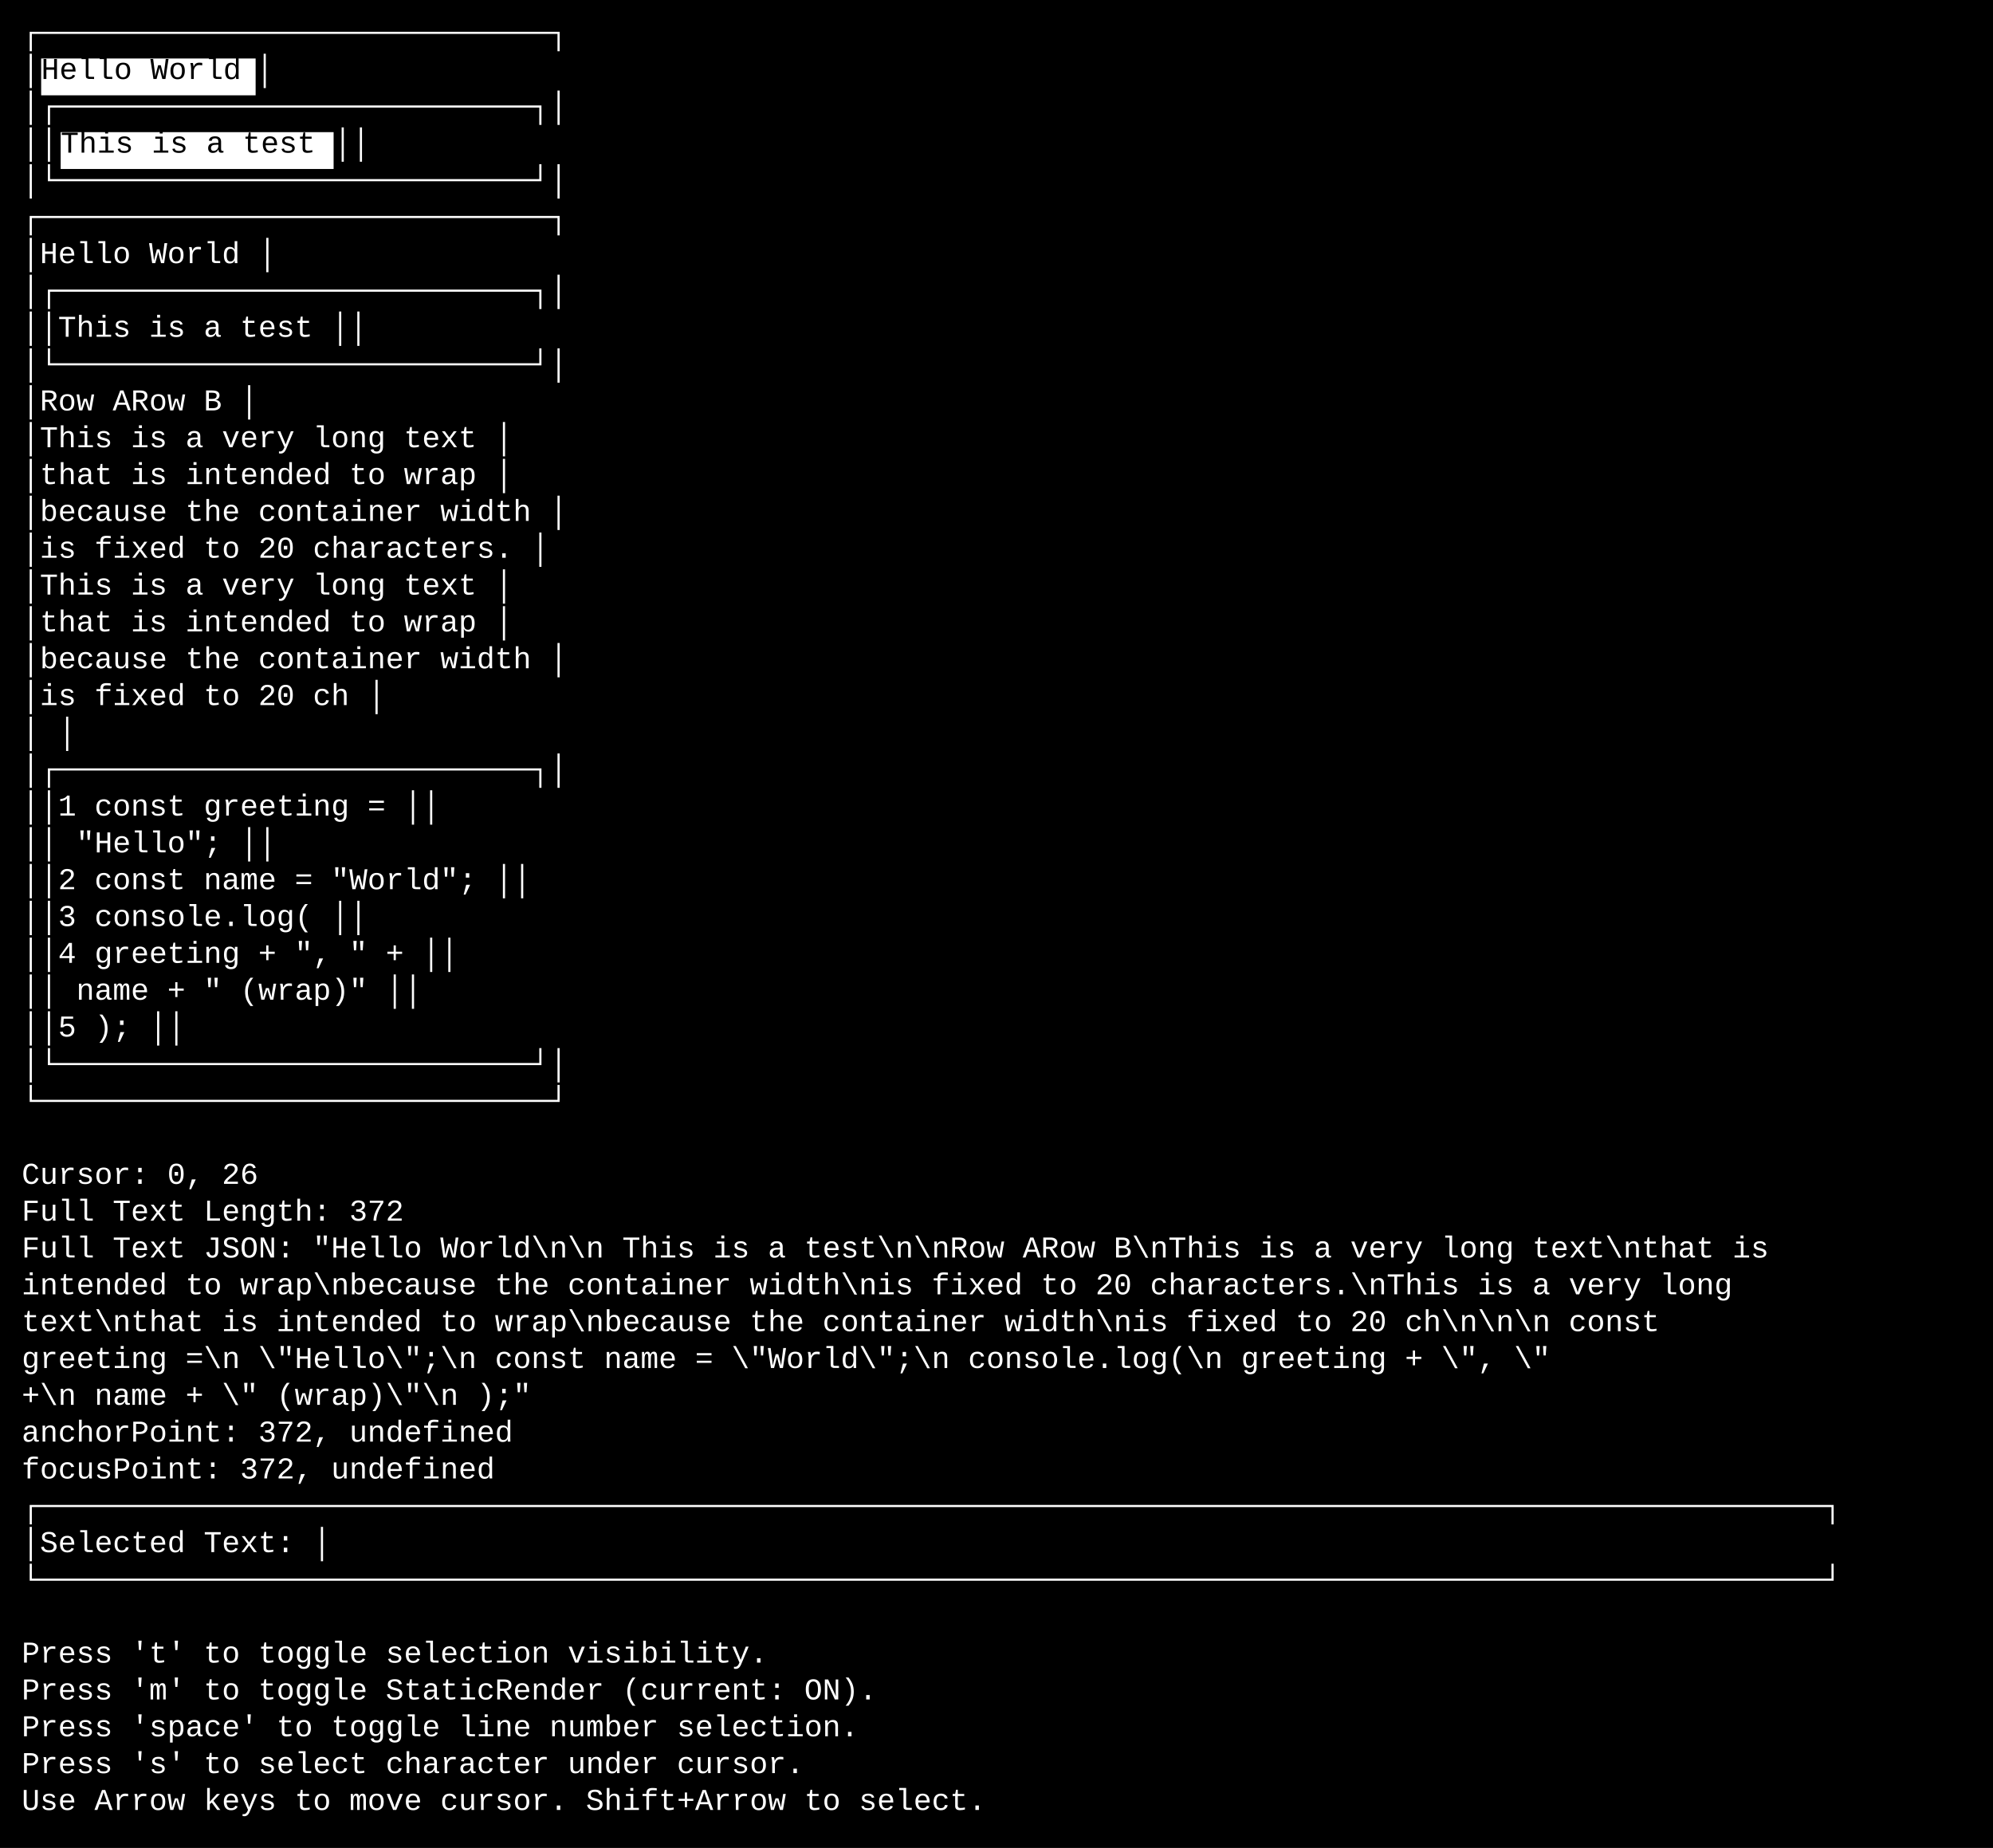
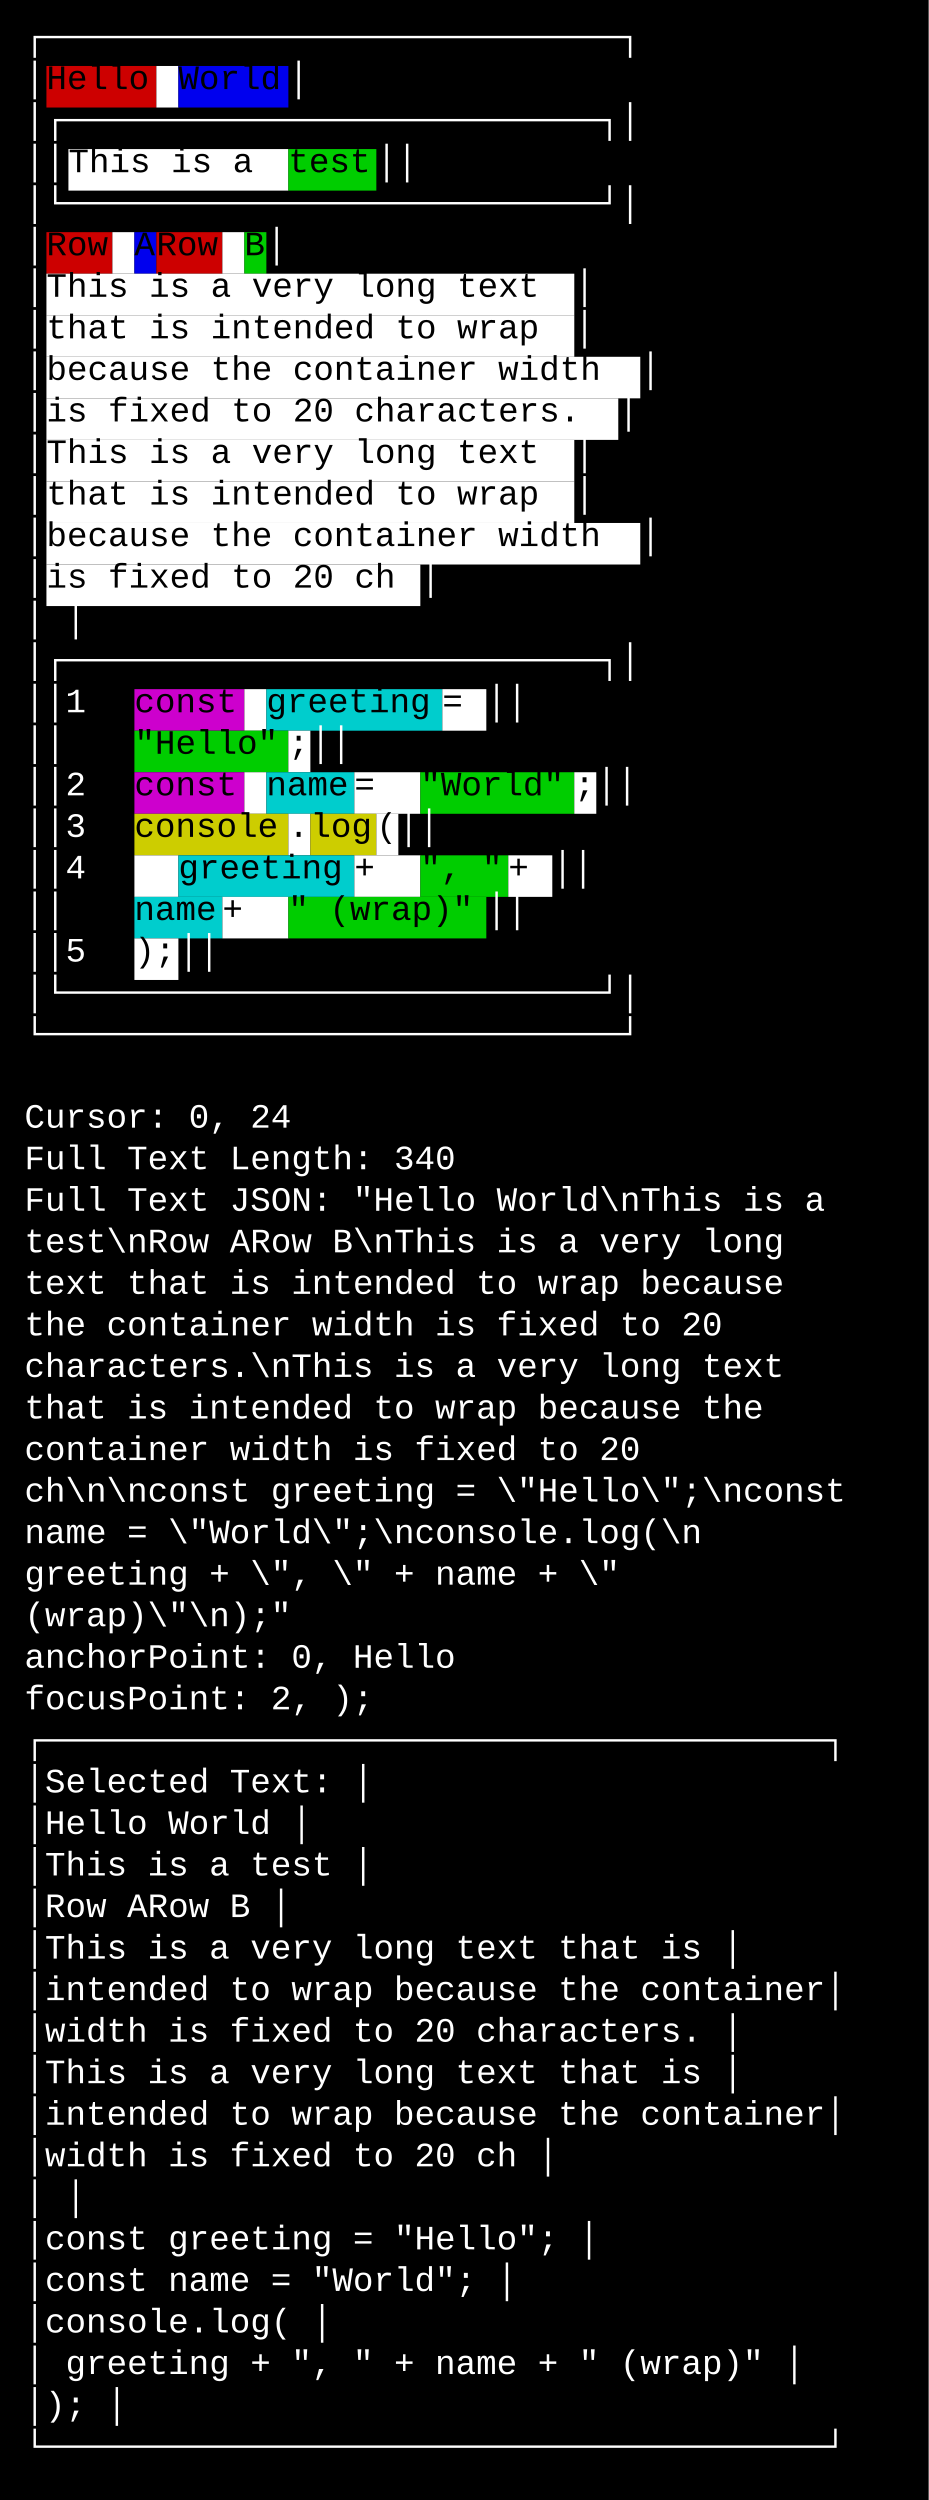
- <svg xmlns="http://www.w3.org/2000/svg" width="920" height="853" viewBox="0 0 920 853">
+ <svg xmlns="http://www.w3.org/2000/svg" width="380" height="1023" viewBox="0 0 380 1023">
  <style>
    text { font-family: Consolas, "Courier New", monospace; font-size: 14px; dominant-baseline: text-before-edge; white-space: pre; }
  </style>
-   <rect width="920" height="853" fill="#000000" />
+   <rect width="380" height="1023" fill="#000000" />
  <g transform="translate(10, 10)">
-     <text x="0" y="2" fill="#ffffff" textLength="900" lengthAdjust="spacingAndGlyphs">┌────────────────────────────┐                                                                      </text>
+     <text x="0" y="2" fill="#ffffff" textLength="360" lengthAdjust="spacingAndGlyphs">┌────────────────────────────┐          </text>
    <text x="0" y="19" fill="#ffffff" textLength="9" lengthAdjust="spacingAndGlyphs">│</text>
-     <rect x="9" y="17" width="99" height="17" fill="#ffffff" />
-     <text x="9" y="19" fill="#000000" textLength="99" lengthAdjust="spacingAndGlyphs">Hello World</text>
-     <text x="108" y="19" fill="#ffffff" textLength="792" lengthAdjust="spacingAndGlyphs">                 │                                                                      </text>
-     <text x="0" y="36" fill="#ffffff" textLength="900" lengthAdjust="spacingAndGlyphs">│┌──────────────────────────┐│                                                                      </text>
+     <rect x="9" y="17" width="45" height="17" fill="#cd0000" />
+     <text x="9" y="19" fill="#000000" textLength="45" lengthAdjust="spacingAndGlyphs">Hello</text>
+     <rect x="54" y="17" width="9" height="17" fill="#ffffff" />
+     <rect x="63" y="17" width="45" height="17" fill="#0000ee" />
+     <text x="63" y="19" fill="#000000" textLength="45" lengthAdjust="spacingAndGlyphs">World</text>
+     <text x="108" y="19" fill="#ffffff" textLength="252" lengthAdjust="spacingAndGlyphs">                 │          </text>
+     <text x="0" y="36" fill="#ffffff" textLength="360" lengthAdjust="spacingAndGlyphs">│┌──────────────────────────┐│          </text>
    <text x="0" y="53" fill="#ffffff" textLength="18" lengthAdjust="spacingAndGlyphs">││</text>
-     <rect x="18" y="51" width="126" height="17" fill="#ffffff" />
-     <text x="18" y="53" fill="#000000" textLength="126" lengthAdjust="spacingAndGlyphs">This is a test</text>
-     <text x="144" y="53" fill="#ffffff" textLength="756" lengthAdjust="spacingAndGlyphs">            ││                                                                      </text>
-     <text x="0" y="70" fill="#ffffff" textLength="900" lengthAdjust="spacingAndGlyphs">│└──────────────────────────┘│                                                                      </text>
-     <text x="0" y="87" fill="#ffffff" textLength="900" lengthAdjust="spacingAndGlyphs">┌────────────────────────────┐                                                                      </text>
-     <text x="0" y="104" fill="#ffffff" textLength="900" lengthAdjust="spacingAndGlyphs">│Hello World                 │                                                                      </text>
-     <text x="0" y="121" fill="#ffffff" textLength="900" lengthAdjust="spacingAndGlyphs">│┌──────────────────────────┐│                                                                      </text>
-     <text x="0" y="138" fill="#ffffff" textLength="900" lengthAdjust="spacingAndGlyphs">││This is a test            ││                                                                      </text>
-     <text x="0" y="155" fill="#ffffff" textLength="900" lengthAdjust="spacingAndGlyphs">│└──────────────────────────┘│                                                                      </text>
-     <text x="0" y="172" fill="#ffffff" textLength="900" lengthAdjust="spacingAndGlyphs">│Row ARow B                  │                                                                      </text>
-     <text x="0" y="189" fill="#ffffff" textLength="900" lengthAdjust="spacingAndGlyphs">│This is a very long text    │                                                                      </text>
-     <text x="0" y="206" fill="#ffffff" textLength="900" lengthAdjust="spacingAndGlyphs">│that is intended to wrap    │                                                                      </text>
-     <text x="0" y="223" fill="#ffffff" textLength="900" lengthAdjust="spacingAndGlyphs">│because the container width │                                                                      </text>
-     <text x="0" y="240" fill="#ffffff" textLength="900" lengthAdjust="spacingAndGlyphs">│is fixed to 20 characters.  │                                                                      </text>
-     <text x="0" y="257" fill="#ffffff" textLength="900" lengthAdjust="spacingAndGlyphs">│This is a very long text    │                                                                      </text>
-     <text x="0" y="274" fill="#ffffff" textLength="900" lengthAdjust="spacingAndGlyphs">│that is intended to wrap    │                                                                      </text>
-     <text x="0" y="291" fill="#ffffff" textLength="900" lengthAdjust="spacingAndGlyphs">│because the container width │                                                                      </text>
-     <text x="0" y="308" fill="#ffffff" textLength="900" lengthAdjust="spacingAndGlyphs">│is fixed to 20 ch           │                                                                      </text>
-     <text x="0" y="325" fill="#ffffff" textLength="900" lengthAdjust="spacingAndGlyphs">│                            │                                                                      </text>
-     <text x="0" y="342" fill="#ffffff" textLength="900" lengthAdjust="spacingAndGlyphs">│┌──────────────────────────┐│                                                                      </text>
-     <text x="0" y="359" fill="#ffffff" textLength="900" lengthAdjust="spacingAndGlyphs">││1  const greeting =       ││                                                                      </text>
-     <text x="0" y="376" fill="#ffffff" textLength="900" lengthAdjust="spacingAndGlyphs">││   "Hello";               ││                                                                      </text>
-     <text x="0" y="393" fill="#ffffff" textLength="900" lengthAdjust="spacingAndGlyphs">││2  const name = "World";  ││                                                                      </text>
-     <text x="0" y="410" fill="#ffffff" textLength="900" lengthAdjust="spacingAndGlyphs">││3  console.log(           ││                                                                      </text>
-     <text x="0" y="427" fill="#ffffff" textLength="900" lengthAdjust="spacingAndGlyphs">││4    greeting + ", " +    ││                                                                      </text>
-     <text x="0" y="444" fill="#ffffff" textLength="900" lengthAdjust="spacingAndGlyphs">││   name + " (wrap)"       ││                                                                      </text>
-     <text x="0" y="461" fill="#ffffff" textLength="900" lengthAdjust="spacingAndGlyphs">││5  );                     ││                                                                      </text>
-     <text x="0" y="478" fill="#ffffff" textLength="900" lengthAdjust="spacingAndGlyphs">│└──────────────────────────┘│                                                                      </text>
-     <text x="0" y="495" fill="#ffffff" textLength="900" lengthAdjust="spacingAndGlyphs">└────────────────────────────┘                                                                      </text>
-     <text x="0" y="529" fill="#ffffff" textLength="900" lengthAdjust="spacingAndGlyphs">Cursor: 0, 26                                                                                       </text>
-     <text x="0" y="546" fill="#ffffff" textLength="900" lengthAdjust="spacingAndGlyphs">Full Text Length: 372                                                                               </text>
-     <text x="0" y="563" fill="#ffffff" textLength="900" lengthAdjust="spacingAndGlyphs">Full Text JSON: "Hello World\n\n This is a test\n\nRow ARow B\nThis is a very long text\nthat is    </text>
-     <text x="0" y="580" fill="#ffffff" textLength="900" lengthAdjust="spacingAndGlyphs">intended to wrap\nbecause the container width\nis fixed to 20 characters.\nThis is a very long      </text>
-     <text x="0" y="597" fill="#ffffff" textLength="900" lengthAdjust="spacingAndGlyphs">text\nthat is intended to wrap\nbecause the container width\nis fixed to 20 ch\n\n\n    const       </text>
-     <text x="0" y="614" fill="#ffffff" textLength="900" lengthAdjust="spacingAndGlyphs">greeting =\n    \"Hello\";\n    const name = \"World\";\n    console.log(\n      greeting + \", \"  </text>
-     <text x="0" y="631" fill="#ffffff" textLength="900" lengthAdjust="spacingAndGlyphs">+\n    name + \" (wrap)\"\n    );"                                                                  </text>
-     <text x="0" y="648" fill="#ffffff" textLength="900" lengthAdjust="spacingAndGlyphs">anchorPoint: 372, undefined                                                                         </text>
-     <text x="0" y="665" fill="#ffffff" textLength="900" lengthAdjust="spacingAndGlyphs">focusPoint: 372, undefined                                                                          </text>
-     <text x="0" y="682" fill="#ffffff" textLength="900" lengthAdjust="spacingAndGlyphs">┌──────────────────────────────────────────────────────────────────────────────────────────────────┐</text>
-     <text x="0" y="699" fill="#ffffff" textLength="900" lengthAdjust="spacingAndGlyphs">│Selected Text:                                                                                    │</text>
-     <text x="0" y="716" fill="#ffffff" textLength="900" lengthAdjust="spacingAndGlyphs">└──────────────────────────────────────────────────────────────────────────────────────────────────┘</text>
-     <text x="0" y="750" fill="#ffffff" textLength="900" lengthAdjust="spacingAndGlyphs">Press 't' to toggle selection visibility.                                                           </text>
-     <text x="0" y="767" fill="#ffffff" textLength="900" lengthAdjust="spacingAndGlyphs">Press 'm' to toggle StaticRender (current: ON).                                                     </text>
-     <text x="0" y="784" fill="#ffffff" textLength="900" lengthAdjust="spacingAndGlyphs">Press 'space' to toggle line number selection.                                                      </text>
-     <text x="0" y="801" fill="#ffffff" textLength="900" lengthAdjust="spacingAndGlyphs">Press 's' to select character under cursor.                                                         </text>
-     <text x="0" y="818" fill="#ffffff" textLength="900" lengthAdjust="spacingAndGlyphs">Use Arrow keys to move cursor. Shift+Arrow to select.                                               </text>
+     <rect x="18" y="51" width="90" height="17" fill="#ffffff" />
+     <text x="18" y="53" fill="#000000" textLength="90" lengthAdjust="spacingAndGlyphs">This is a </text>
+     <rect x="108" y="51" width="36" height="17" fill="#00cd00" />
+     <text x="108" y="53" fill="#000000" textLength="36" lengthAdjust="spacingAndGlyphs">test</text>
+     <text x="144" y="53" fill="#ffffff" textLength="216" lengthAdjust="spacingAndGlyphs">            ││          </text>
+     <text x="0" y="70" fill="#ffffff" textLength="360" lengthAdjust="spacingAndGlyphs">│└──────────────────────────┘│          </text>
+     <text x="0" y="87" fill="#ffffff" textLength="9" lengthAdjust="spacingAndGlyphs">│</text>
+     <rect x="9" y="85" width="27" height="17" fill="#cd0000" />
+     <text x="9" y="87" fill="#000000" textLength="27" lengthAdjust="spacingAndGlyphs">Row</text>
+     <rect x="36" y="85" width="9" height="17" fill="#ffffff" />
+     <rect x="45" y="85" width="9" height="17" fill="#0000ee" />
+     <text x="45" y="87" fill="#000000" textLength="9" lengthAdjust="spacingAndGlyphs">A</text>
+     <rect x="54" y="85" width="27" height="17" fill="#cd0000" />
+     <text x="54" y="87" fill="#000000" textLength="27" lengthAdjust="spacingAndGlyphs">Row</text>
+     <rect x="81" y="85" width="9" height="17" fill="#ffffff" />
+     <rect x="90" y="85" width="9" height="17" fill="#00cd00" />
+     <text x="90" y="87" fill="#000000" textLength="9" lengthAdjust="spacingAndGlyphs">B</text>
+     <text x="99" y="87" fill="#ffffff" textLength="261" lengthAdjust="spacingAndGlyphs">                  │          </text>
+     <text x="0" y="104" fill="#ffffff" textLength="9" lengthAdjust="spacingAndGlyphs">│</text>
+     <rect x="9" y="102" width="216" height="17" fill="#ffffff" />
+     <text x="9" y="104" fill="#000000" textLength="216" lengthAdjust="spacingAndGlyphs">This is a very long text</text>
+     <text x="225" y="104" fill="#ffffff" textLength="135" lengthAdjust="spacingAndGlyphs">    │          </text>
+     <text x="0" y="121" fill="#ffffff" textLength="9" lengthAdjust="spacingAndGlyphs">│</text>
+     <rect x="9" y="119" width="216" height="17" fill="#ffffff" />
+     <text x="9" y="121" fill="#000000" textLength="216" lengthAdjust="spacingAndGlyphs">that is intended to wrap</text>
+     <text x="225" y="121" fill="#ffffff" textLength="135" lengthAdjust="spacingAndGlyphs">    │          </text>
+     <text x="0" y="138" fill="#ffffff" textLength="9" lengthAdjust="spacingAndGlyphs">│</text>
+     <rect x="9" y="136" width="243" height="17" fill="#ffffff" />
+     <text x="9" y="138" fill="#000000" textLength="243" lengthAdjust="spacingAndGlyphs">because the container width</text>
+     <text x="252" y="138" fill="#ffffff" textLength="108" lengthAdjust="spacingAndGlyphs"> │          </text>
+     <text x="0" y="155" fill="#ffffff" textLength="9" lengthAdjust="spacingAndGlyphs">│</text>
+     <rect x="9" y="153" width="234" height="17" fill="#ffffff" />
+     <text x="9" y="155" fill="#000000" textLength="234" lengthAdjust="spacingAndGlyphs">is fixed to 20 characters.</text>
+     <text x="243" y="155" fill="#ffffff" textLength="117" lengthAdjust="spacingAndGlyphs">  │          </text>
+     <text x="0" y="172" fill="#ffffff" textLength="9" lengthAdjust="spacingAndGlyphs">│</text>
+     <rect x="9" y="170" width="216" height="17" fill="#ffffff" />
+     <text x="9" y="172" fill="#000000" textLength="216" lengthAdjust="spacingAndGlyphs">This is a very long text</text>
+     <text x="225" y="172" fill="#ffffff" textLength="135" lengthAdjust="spacingAndGlyphs">    │          </text>
+     <text x="0" y="189" fill="#ffffff" textLength="9" lengthAdjust="spacingAndGlyphs">│</text>
+     <rect x="9" y="187" width="216" height="17" fill="#ffffff" />
+     <text x="9" y="189" fill="#000000" textLength="216" lengthAdjust="spacingAndGlyphs">that is intended to wrap</text>
+     <text x="225" y="189" fill="#ffffff" textLength="135" lengthAdjust="spacingAndGlyphs">    │          </text>
+     <text x="0" y="206" fill="#ffffff" textLength="9" lengthAdjust="spacingAndGlyphs">│</text>
+     <rect x="9" y="204" width="243" height="17" fill="#ffffff" />
+     <text x="9" y="206" fill="#000000" textLength="243" lengthAdjust="spacingAndGlyphs">because the container width</text>
+     <text x="252" y="206" fill="#ffffff" textLength="108" lengthAdjust="spacingAndGlyphs"> │          </text>
+     <text x="0" y="223" fill="#ffffff" textLength="9" lengthAdjust="spacingAndGlyphs">│</text>
+     <rect x="9" y="221" width="153" height="17" fill="#ffffff" />
+     <text x="9" y="223" fill="#000000" textLength="153" lengthAdjust="spacingAndGlyphs">is fixed to 20 ch</text>
+     <text x="162" y="223" fill="#ffffff" textLength="198" lengthAdjust="spacingAndGlyphs">           │          </text>
+     <text x="0" y="240" fill="#ffffff" textLength="360" lengthAdjust="spacingAndGlyphs">│                            │          </text>
+     <text x="0" y="257" fill="#ffffff" textLength="360" lengthAdjust="spacingAndGlyphs">│┌──────────────────────────┐│          </text>
+     <text x="0" y="274" fill="#ffffff" textLength="45" lengthAdjust="spacingAndGlyphs">││1  </text>
+     <rect x="45" y="272" width="45" height="17" fill="#cd00cd" />
+     <text x="45" y="274" fill="#000000" textLength="45" lengthAdjust="spacingAndGlyphs">const</text>
+     <rect x="90" y="272" width="9" height="17" fill="#ffffff" />
+     <rect x="99" y="272" width="72" height="17" fill="#00cdcd" />
+     <text x="99" y="274" fill="#000000" textLength="72" lengthAdjust="spacingAndGlyphs">greeting</text>
+     <rect x="171" y="272" width="18" height="17" fill="#ffffff" />
+     <text x="171" y="274" fill="#000000" textLength="18" lengthAdjust="spacingAndGlyphs"> =</text>
+     <text x="189" y="274" fill="#ffffff" textLength="171" lengthAdjust="spacingAndGlyphs">       ││          </text>
+     <text x="0" y="291" fill="#ffffff" textLength="45" lengthAdjust="spacingAndGlyphs">││   </text>
+     <rect x="45" y="289" width="63" height="17" fill="#00cd00" />
+     <text x="45" y="291" fill="#000000" textLength="63" lengthAdjust="spacingAndGlyphs">"Hello"</text>
+     <rect x="108" y="289" width="9" height="17" fill="#ffffff" />
+     <text x="108" y="291" fill="#000000" textLength="9" lengthAdjust="spacingAndGlyphs">;</text>
+     <text x="117" y="291" fill="#ffffff" textLength="243" lengthAdjust="spacingAndGlyphs">               ││          </text>
+     <text x="0" y="308" fill="#ffffff" textLength="45" lengthAdjust="spacingAndGlyphs">││2  </text>
+     <rect x="45" y="306" width="45" height="17" fill="#cd00cd" />
+     <text x="45" y="308" fill="#000000" textLength="45" lengthAdjust="spacingAndGlyphs">const</text>
+     <rect x="90" y="306" width="9" height="17" fill="#ffffff" />
+     <rect x="99" y="306" width="36" height="17" fill="#00cdcd" />
+     <text x="99" y="308" fill="#000000" textLength="36" lengthAdjust="spacingAndGlyphs">name</text>
+     <rect x="135" y="306" width="27" height="17" fill="#ffffff" />
+     <text x="135" y="308" fill="#000000" textLength="27" lengthAdjust="spacingAndGlyphs"> = </text>
+     <rect x="162" y="306" width="63" height="17" fill="#00cd00" />
+     <text x="162" y="308" fill="#000000" textLength="63" lengthAdjust="spacingAndGlyphs">"World"</text>
+     <rect x="225" y="306" width="9" height="17" fill="#ffffff" />
+     <text x="225" y="308" fill="#000000" textLength="9" lengthAdjust="spacingAndGlyphs">;</text>
+     <text x="234" y="308" fill="#ffffff" textLength="126" lengthAdjust="spacingAndGlyphs">  ││          </text>
+     <text x="0" y="325" fill="#ffffff" textLength="45" lengthAdjust="spacingAndGlyphs">││3  </text>
+     <rect x="45" y="323" width="63" height="17" fill="#cdcd00" />
+     <text x="45" y="325" fill="#000000" textLength="63" lengthAdjust="spacingAndGlyphs">console</text>
+     <rect x="108" y="323" width="9" height="17" fill="#ffffff" />
+     <text x="108" y="325" fill="#000000" textLength="9" lengthAdjust="spacingAndGlyphs">.</text>
+     <rect x="117" y="323" width="27" height="17" fill="#cdcd00" />
+     <text x="117" y="325" fill="#000000" textLength="27" lengthAdjust="spacingAndGlyphs">log</text>
+     <rect x="144" y="323" width="9" height="17" fill="#ffffff" />
+     <text x="144" y="325" fill="#000000" textLength="9" lengthAdjust="spacingAndGlyphs">(</text>
+     <text x="153" y="325" fill="#ffffff" textLength="207" lengthAdjust="spacingAndGlyphs">           ││          </text>
+     <text x="0" y="342" fill="#ffffff" textLength="45" lengthAdjust="spacingAndGlyphs">││4  </text>
+     <rect x="45" y="340" width="18" height="17" fill="#ffffff" />
+     <rect x="63" y="340" width="72" height="17" fill="#00cdcd" />
+     <text x="63" y="342" fill="#000000" textLength="72" lengthAdjust="spacingAndGlyphs">greeting</text>
+     <rect x="135" y="340" width="27" height="17" fill="#ffffff" />
+     <text x="135" y="342" fill="#000000" textLength="27" lengthAdjust="spacingAndGlyphs"> + </text>
+     <rect x="162" y="340" width="36" height="17" fill="#00cd00" />
+     <text x="162" y="342" fill="#000000" textLength="36" lengthAdjust="spacingAndGlyphs">", "</text>
+     <rect x="198" y="340" width="18" height="17" fill="#ffffff" />
+     <text x="198" y="342" fill="#000000" textLength="18" lengthAdjust="spacingAndGlyphs"> +</text>
+     <text x="216" y="342" fill="#ffffff" textLength="144" lengthAdjust="spacingAndGlyphs">    ││          </text>
+     <text x="0" y="359" fill="#ffffff" textLength="45" lengthAdjust="spacingAndGlyphs">││   </text>
+     <rect x="45" y="357" width="36" height="17" fill="#00cdcd" />
+     <text x="45" y="359" fill="#000000" textLength="36" lengthAdjust="spacingAndGlyphs">name</text>
+     <rect x="81" y="357" width="27" height="17" fill="#ffffff" />
+     <text x="81" y="359" fill="#000000" textLength="27" lengthAdjust="spacingAndGlyphs"> + </text>
+     <rect x="108" y="357" width="81" height="17" fill="#00cd00" />
+     <text x="108" y="359" fill="#000000" textLength="81" lengthAdjust="spacingAndGlyphs">" (wrap)"</text>
+     <text x="189" y="359" fill="#ffffff" textLength="171" lengthAdjust="spacingAndGlyphs">       ││          </text>
+     <text x="0" y="376" fill="#ffffff" textLength="45" lengthAdjust="spacingAndGlyphs">││5  </text>
+     <rect x="45" y="374" width="18" height="17" fill="#ffffff" />
+     <text x="45" y="376" fill="#000000" textLength="18" lengthAdjust="spacingAndGlyphs">);</text>
+     <text x="63" y="376" fill="#ffffff" textLength="297" lengthAdjust="spacingAndGlyphs">                     ││          </text>
+     <text x="0" y="393" fill="#ffffff" textLength="360" lengthAdjust="spacingAndGlyphs">│└──────────────────────────┘│          </text>
+     <text x="0" y="410" fill="#ffffff" textLength="360" lengthAdjust="spacingAndGlyphs">└────────────────────────────┘          </text>
+     <text x="0" y="444" fill="#ffffff" textLength="360" lengthAdjust="spacingAndGlyphs">Cursor: 0, 24                           </text>
+     <text x="0" y="461" fill="#ffffff" textLength="360" lengthAdjust="spacingAndGlyphs">Full Text Length: 340                   </text>
+     <text x="0" y="478" fill="#ffffff" textLength="360" lengthAdjust="spacingAndGlyphs">Full Text JSON: "Hello World\nThis is a </text>
+     <text x="0" y="495" fill="#ffffff" textLength="360" lengthAdjust="spacingAndGlyphs">test\nRow ARow B\nThis is a very long   </text>
+     <text x="0" y="512" fill="#ffffff" textLength="360" lengthAdjust="spacingAndGlyphs">text that is intended to wrap because   </text>
+     <text x="0" y="529" fill="#ffffff" textLength="360" lengthAdjust="spacingAndGlyphs">the container width is fixed to 20      </text>
+     <text x="0" y="546" fill="#ffffff" textLength="360" lengthAdjust="spacingAndGlyphs">characters.\nThis is a very long text   </text>
+     <text x="0" y="563" fill="#ffffff" textLength="360" lengthAdjust="spacingAndGlyphs">that is intended to wrap because the    </text>
+     <text x="0" y="580" fill="#ffffff" textLength="360" lengthAdjust="spacingAndGlyphs">container width is fixed to 20          </text>
+     <text x="0" y="597" fill="#ffffff" textLength="360" lengthAdjust="spacingAndGlyphs">ch\n\nconst greeting = \"Hello\";\nconst</text>
+     <text x="0" y="614" fill="#ffffff" textLength="360" lengthAdjust="spacingAndGlyphs">name = \"World\";\nconsole.log(\n       </text>
+     <text x="0" y="631" fill="#ffffff" textLength="360" lengthAdjust="spacingAndGlyphs">greeting + \", \" + name + \"           </text>
+     <text x="0" y="648" fill="#ffffff" textLength="360" lengthAdjust="spacingAndGlyphs">(wrap)\"\n);"                           </text>
+     <text x="0" y="665" fill="#ffffff" textLength="360" lengthAdjust="spacingAndGlyphs">anchorPoint: 0, Hello                   </text>
+     <text x="0" y="682" fill="#ffffff" textLength="360" lengthAdjust="spacingAndGlyphs">focusPoint: 2, );                       </text>
+     <text x="0" y="699" fill="#ffffff" textLength="360" lengthAdjust="spacingAndGlyphs">┌──────────────────────────────────────┐</text>
+     <text x="0" y="716" fill="#ffffff" textLength="360" lengthAdjust="spacingAndGlyphs">│Selected Text:                        │</text>
+     <text x="0" y="733" fill="#ffffff" textLength="360" lengthAdjust="spacingAndGlyphs">│Hello World                           │</text>
+     <text x="0" y="750" fill="#ffffff" textLength="360" lengthAdjust="spacingAndGlyphs">│This is a test                        │</text>
+     <text x="0" y="767" fill="#ffffff" textLength="360" lengthAdjust="spacingAndGlyphs">│Row ARow B                            │</text>
+     <text x="0" y="784" fill="#ffffff" textLength="360" lengthAdjust="spacingAndGlyphs">│This is a very long text that is      │</text>
+     <text x="0" y="801" fill="#ffffff" textLength="360" lengthAdjust="spacingAndGlyphs">│intended to wrap because the container│</text>
+     <text x="0" y="818" fill="#ffffff" textLength="360" lengthAdjust="spacingAndGlyphs">│width is fixed to 20 characters.      │</text>
+     <text x="0" y="835" fill="#ffffff" textLength="360" lengthAdjust="spacingAndGlyphs">│This is a very long text that is      │</text>
+     <text x="0" y="852" fill="#ffffff" textLength="360" lengthAdjust="spacingAndGlyphs">│intended to wrap because the container│</text>
+     <text x="0" y="869" fill="#ffffff" textLength="360" lengthAdjust="spacingAndGlyphs">│width is fixed to 20 ch               │</text>
+     <text x="0" y="886" fill="#ffffff" textLength="360" lengthAdjust="spacingAndGlyphs">│                                      │</text>
+     <text x="0" y="903" fill="#ffffff" textLength="360" lengthAdjust="spacingAndGlyphs">│const greeting = "Hello";             │</text>
+     <text x="0" y="920" fill="#ffffff" textLength="360" lengthAdjust="spacingAndGlyphs">│const name = "World";                 │</text>
+     <text x="0" y="937" fill="#ffffff" textLength="360" lengthAdjust="spacingAndGlyphs">│console.log(                          │</text>
+     <text x="0" y="954" fill="#ffffff" textLength="360" lengthAdjust="spacingAndGlyphs">│  greeting + ", " + name + " (wrap)"  │</text>
+     <text x="0" y="971" fill="#ffffff" textLength="360" lengthAdjust="spacingAndGlyphs">│);                                    │</text>
+     <text x="0" y="988" fill="#ffffff" textLength="360" lengthAdjust="spacingAndGlyphs">└──────────────────────────────────────┘</text>
  </g>
</svg>
